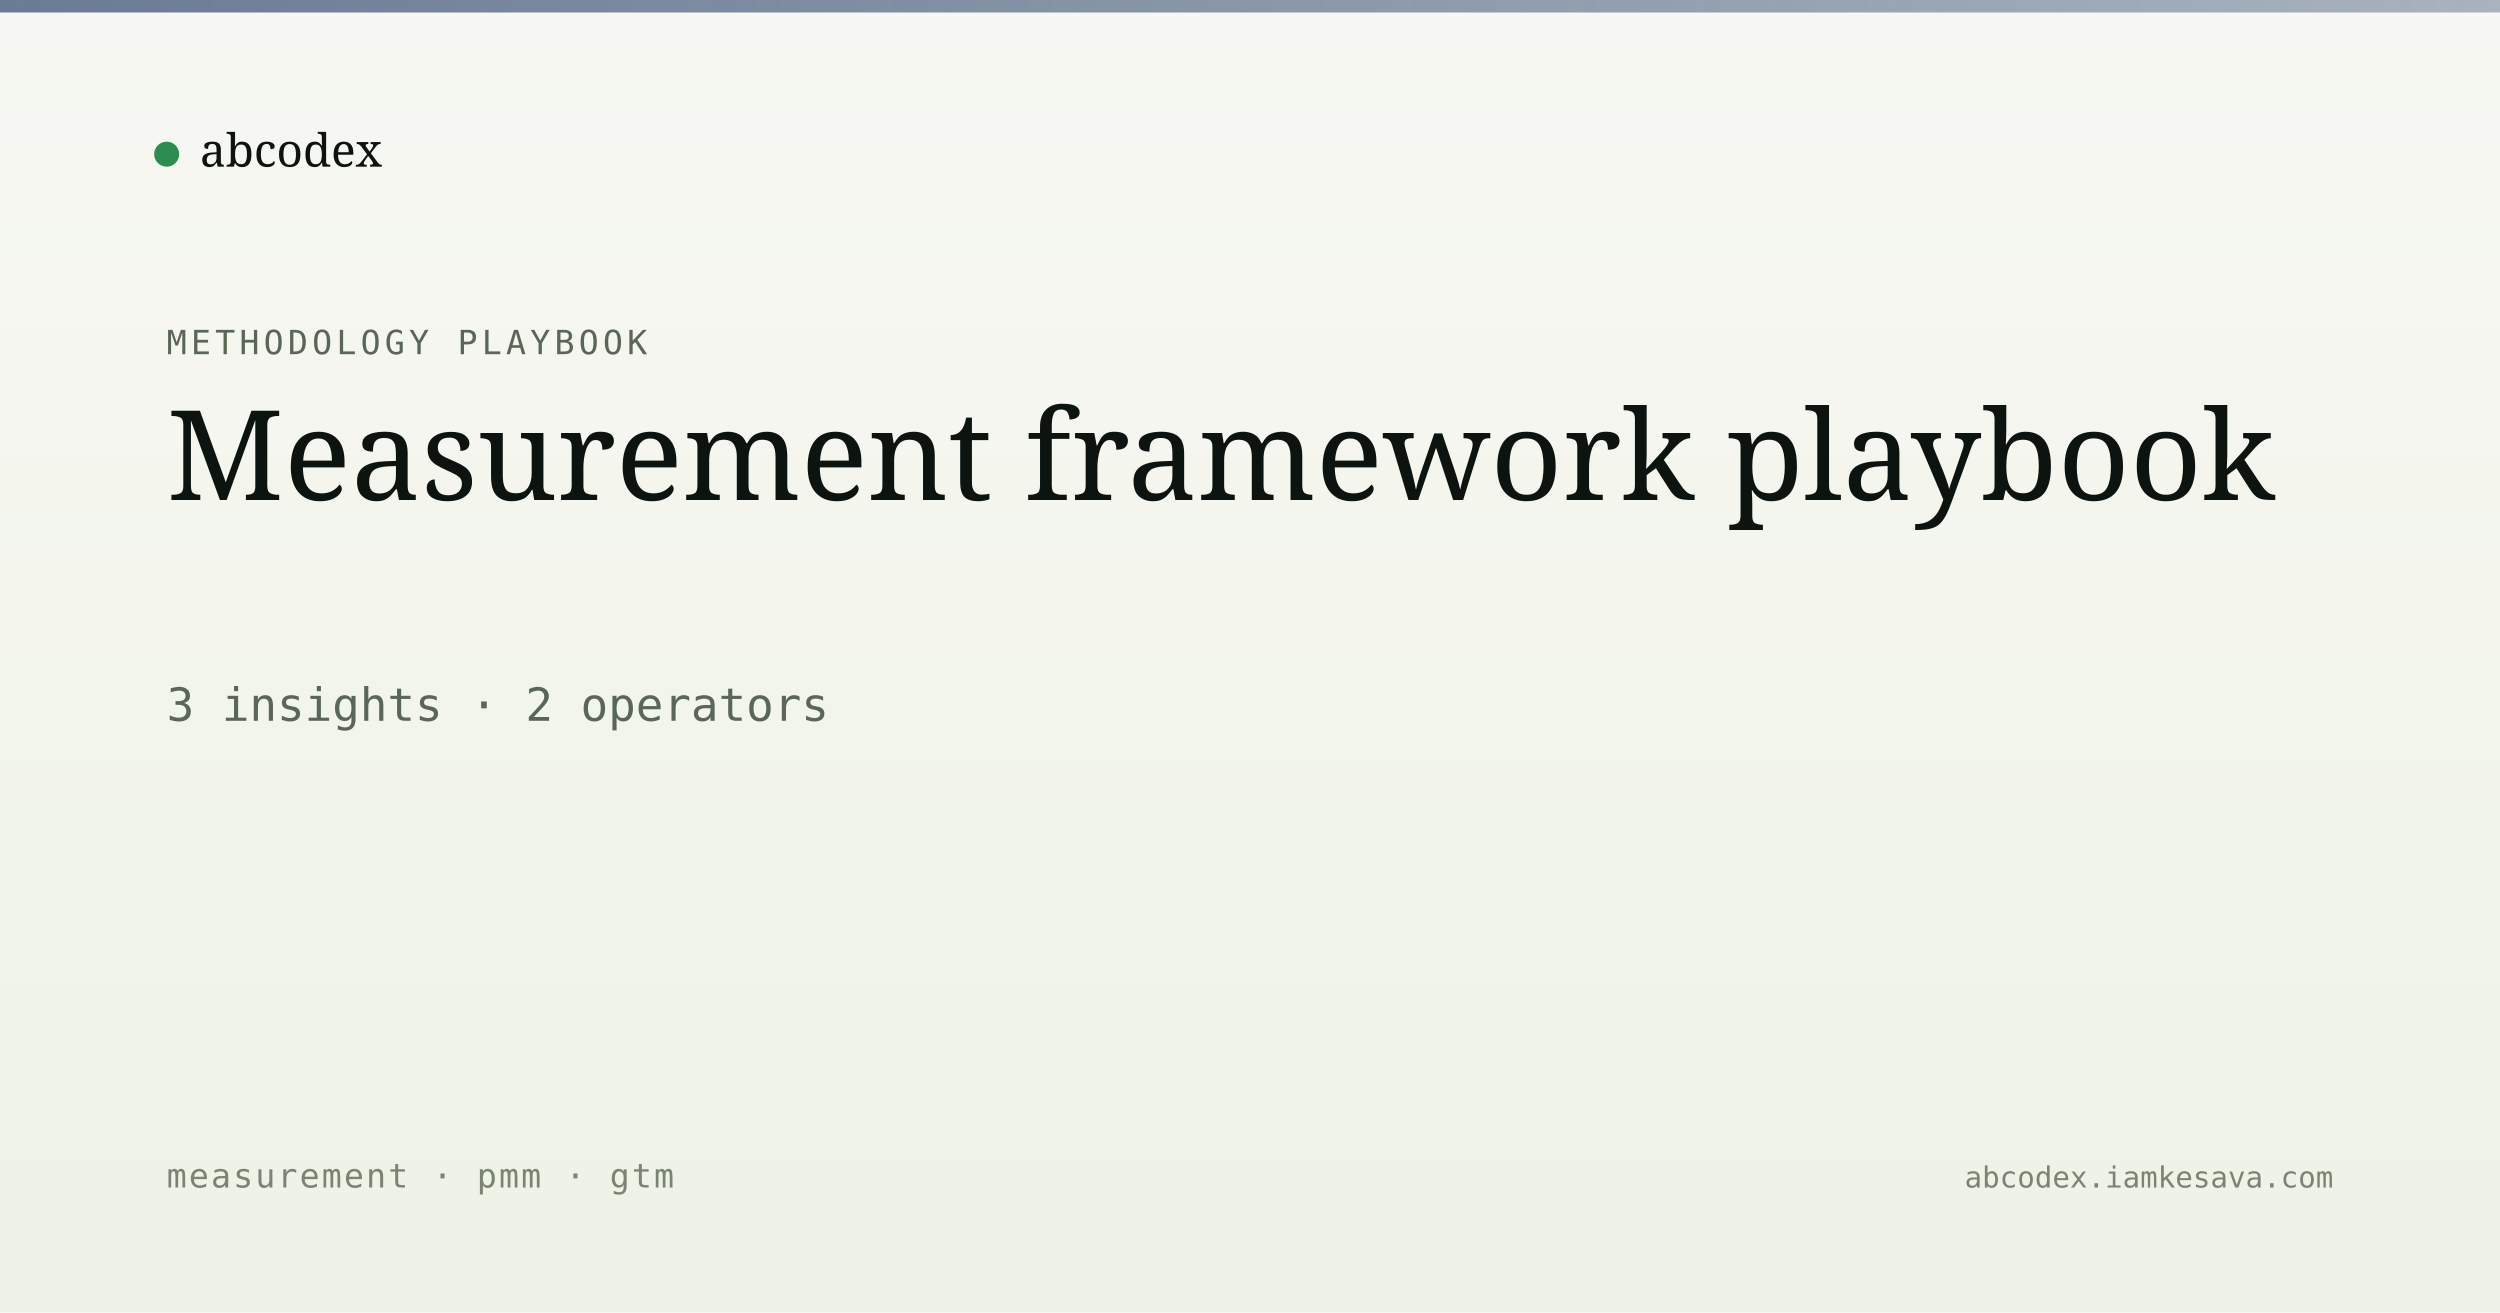
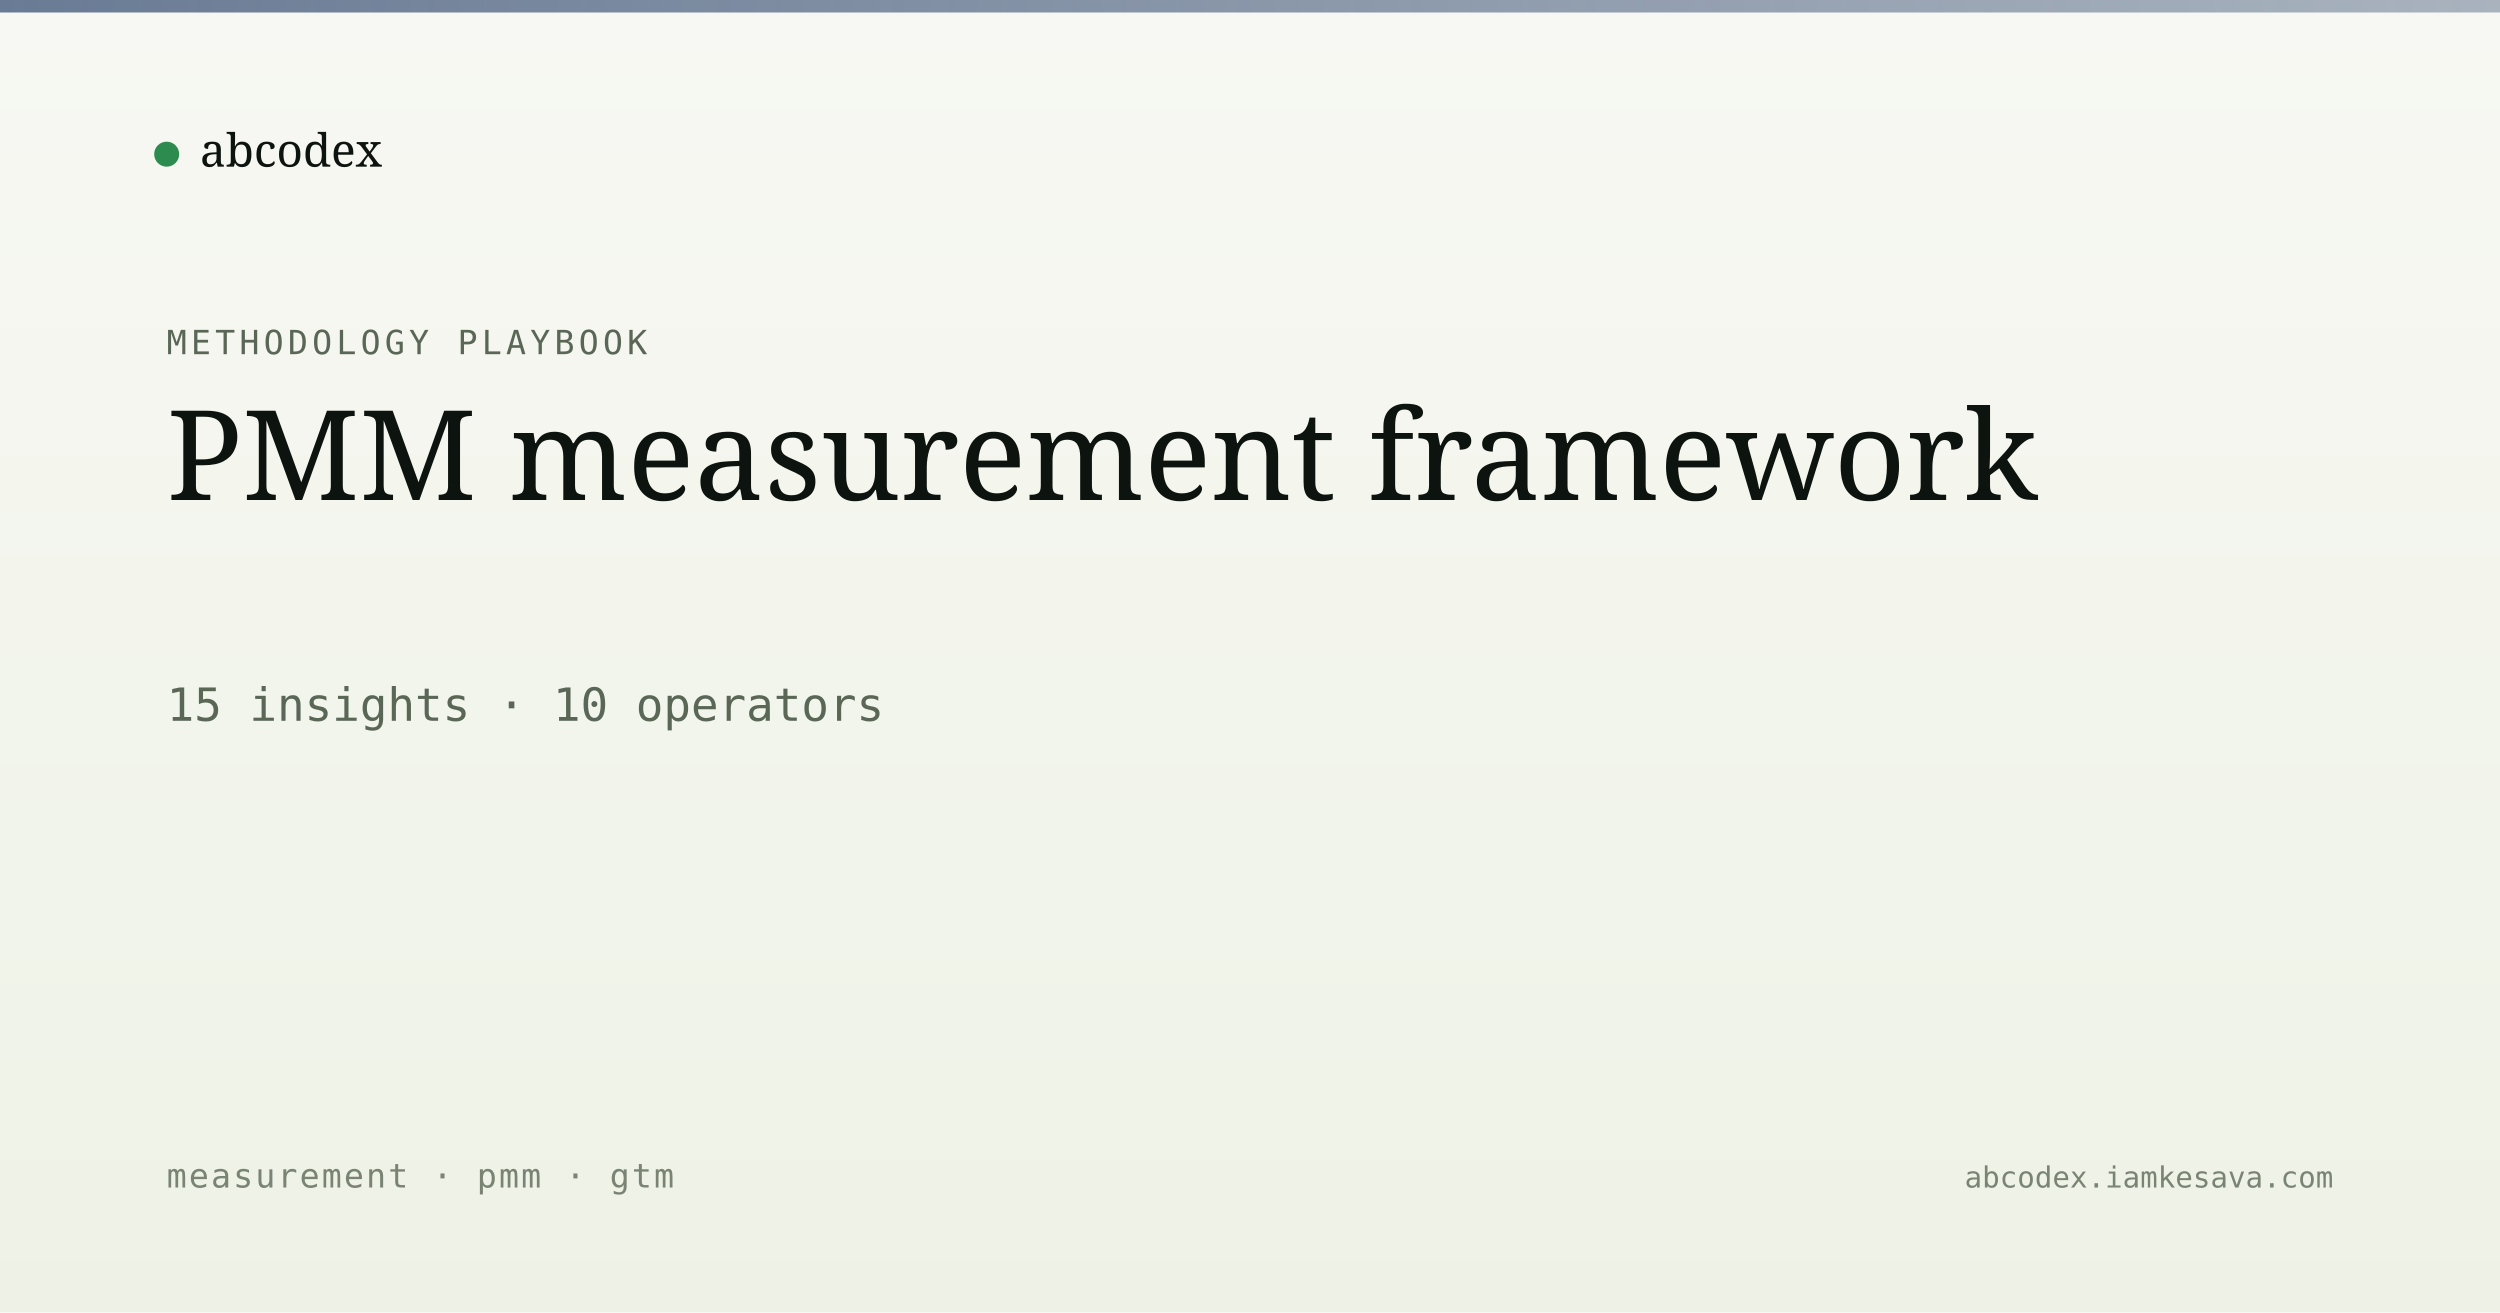
<svg xmlns="http://www.w3.org/2000/svg" viewBox="0 0 1200 630" width="1200" height="630">
  <defs>
    <linearGradient id="bg" x1="0" y1="0" x2="0" y2="1">
      <stop offset="0" stop-color="#f7f8f3" />
      <stop offset="1" stop-color="#eef2e6" />
    </linearGradient>
    <linearGradient id="band" x1="0" y1="0" x2="1" y2="0">
      <stop offset="0" stop-color="#5a6d8a" stop-opacity="0.9" />
      <stop offset="1" stop-color="#5a6d8a" stop-opacity="0.5" />
    </linearGradient>
  </defs>
  <rect width="1200" height="630" fill="url(#bg)" />
  <rect x="0" y="0" width="1200" height="6" fill="url(#band)" />
  <g transform="translate(80, 60)">
    <circle cx="0" cy="14" r="6" fill="#2c8b4f" />
    <text x="16" y="20" font-family="Newsreader, serif" font-size="22" fill="#0d1410">abcodex</text>
  </g>
  <text x="80" y="170" font-family="JetBrains Mono, monospace" font-size="16" fill="#5a6757" letter-spacing="2">METHODOLOGY PLAYBOOK</text>
-   <text x="80" y="240" font-family="Newsreader, serif" font-size="60" font-weight="500" fill="#0d1410">Measurement framework playbook</text>
-   <text x="80" y="346" font-family="JetBrains Mono, monospace" font-size="22" fill="#5a6757">3 insights · 2 operators</text>
+   <text x="80" y="240" font-family="Newsreader, serif" font-size="60" font-weight="500" fill="#0d1410">PMM measurement framework</text>
+   <text x="80" y="346" font-family="JetBrains Mono, monospace" font-size="22" fill="#5a6757">15 insights · 10 operators</text>
  <text x="80" y="570" font-family="JetBrains Mono, monospace" font-size="16" fill="#7a8474" letter-spacing="1">measurement · pmm · gtm</text>
  <text x="1120" y="570" text-anchor="end" font-family="JetBrains Mono, monospace" font-size="14" fill="#7a8474">abcodex.iamkesava.com</text>
</svg>
